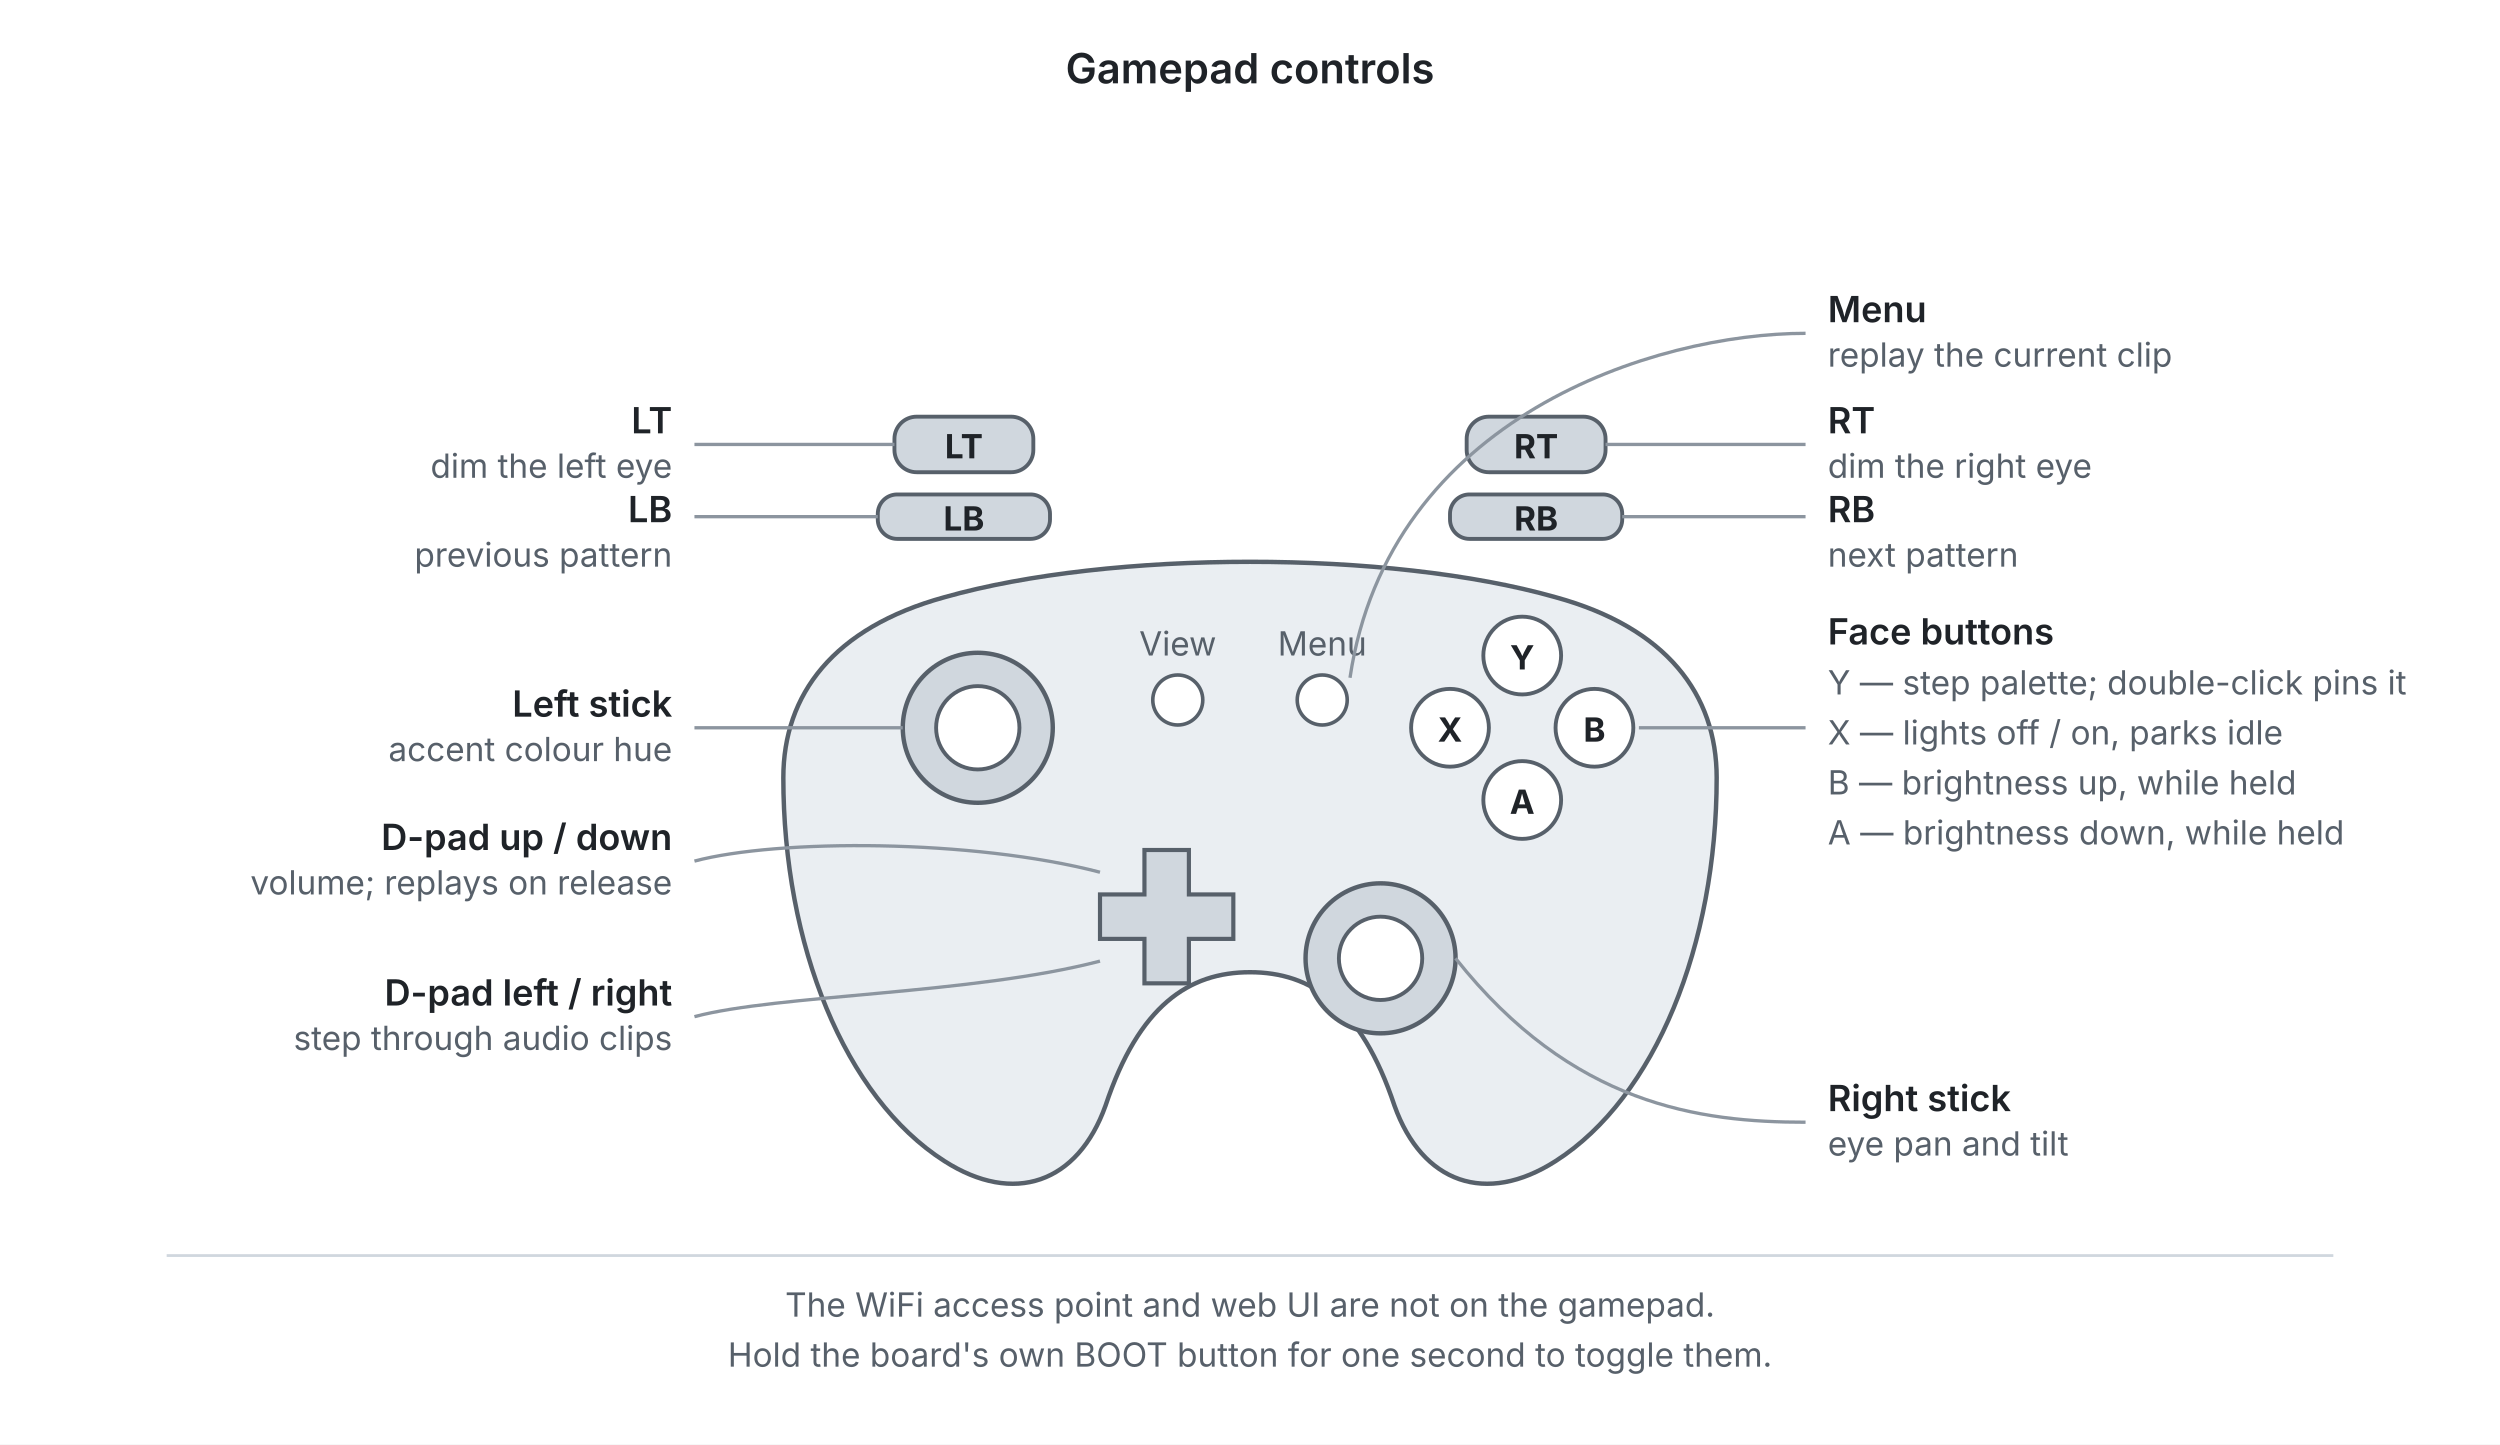
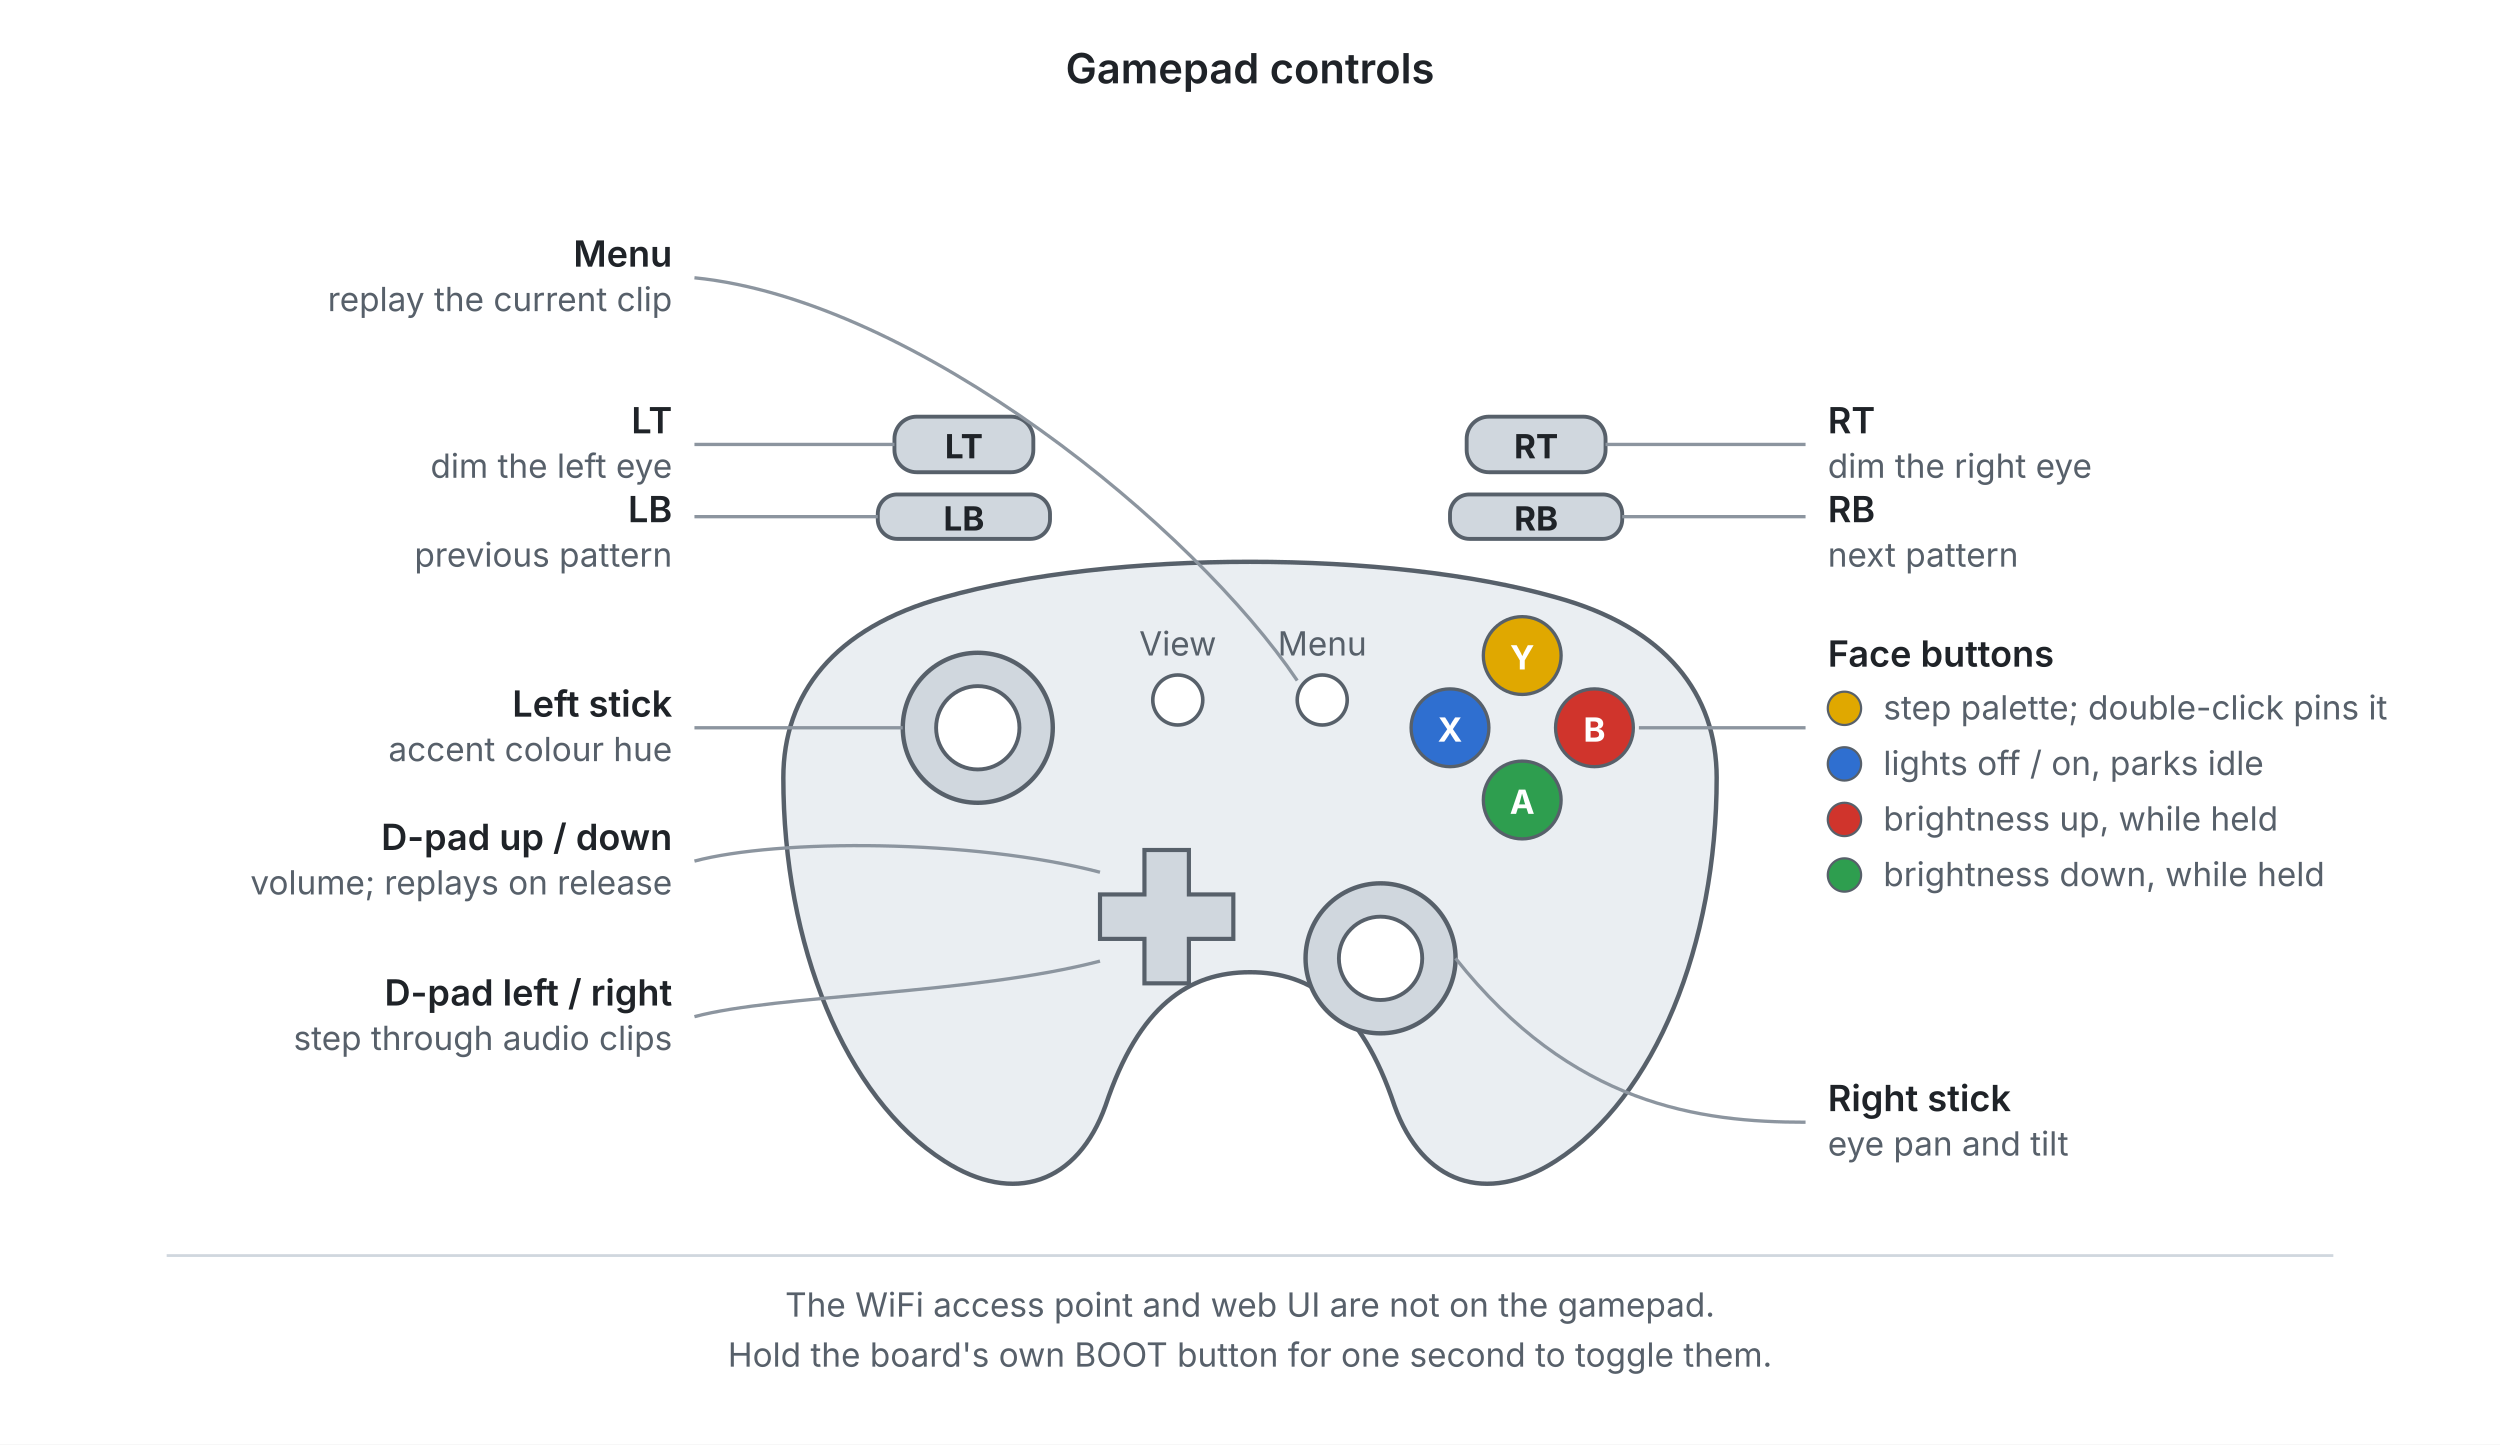
<svg xmlns="http://www.w3.org/2000/svg" viewBox="0 0 900 520" width="900" height="520" role="img" aria-labelledby="title desc">
  <style>
  .bg   { fill: #ffffff; }
  .pad  { fill: #eaeef2; stroke: #57606a; }
  .ctl  { fill: #ffffff; stroke: #57606a; }
  .ctl2 { fill: #d0d7de; stroke: #57606a; }
  .lead { stroke: #8c959f; fill: none; }
  .t1   { fill: #1f2328; font: 600 13px system-ui, -apple-system, "Segoe UI", sans-serif; }
  .t2   { fill: #57606a; font: 400 12px system-ui, -apple-system, "Segoe UI", sans-serif; }
  .tb   { fill: #1f2328; font: 700 12px system-ui, -apple-system, "Segoe UI", sans-serif; }
+   .tw   { fill: #ffffff; font: 700 12px system-ui, -apple-system, "Segoe UI", sans-serif; }
  .hd   { fill: #1f2328; font: 600 15px system-ui, -apple-system, "Segoe UI", sans-serif; }
  .note { fill: #57606a; font: 400 12px system-ui, -apple-system, "Segoe UI", sans-serif; }
  .rule { stroke: #d0d7de; }
+   .bY   { fill: #E0A800; }
+   .bX   { fill: #2F6FD0; }
+   .bB   { fill: #D0342C; }
+   .bA   { fill: #2E9E4F; }
  @media (prefers-color-scheme: dark) {
    .bg   { fill: #0d1117; }
    .pad  { fill: #21262d; stroke: #8b949e; }
    .ctl  { fill: #0d1117; stroke: #8b949e; }
    .ctl2 { fill: #30363d; stroke: #8b949e; }
    .lead { stroke: #6e7681; }
    .t1   { fill: #e6edf3; }
    .t2   { fill: #9198a1; }
    .tb   { fill: #e6edf3; }
    .hd   { fill: #e6edf3; }
    .note { fill: #9198a1; }
    .rule { stroke: #30363d; }
+     .bY   { fill: #F0BC2E; }
+     .bX   { fill: #4A8BE8; }
+     .bB   { fill: #E4544C; }
+     .bA   { fill: #3CB863; }
  }
</style>
  <rect class="bg" x="0" y="0" width="900" height="520" />
  <text class="hd" x="450" y="30" text-anchor="middle">Gamepad controls</text>
  <path class="pad" stroke-width="1.6" d="M 340 215 C 400 198, 500 198, 560 215 C 600 226, 618 250, 618 280 C 618 340, 596 395, 560 418 C 535 434, 512 426, 502 398 C 490 362, 472 350, 450 350 C 428 350, 410 362, 398 398 C 388 426, 365 434, 340 418 C 304 395, 282 340, 282 280 C 282 250, 300 226, 340 215 Z" />
  <rect class="ctl2" x="322" y="150" width="50" height="20" rx="8" stroke-width="1.4" />
  <rect class="ctl2" x="528" y="150" width="50" height="20" rx="8" stroke-width="1.4" />
  <text class="tb" x="347" y="165" text-anchor="middle">LT</text>
  <text class="tb" x="553" y="165" text-anchor="middle">RT</text>
  <rect class="ctl2" x="316" y="178" width="62" height="16" rx="7" stroke-width="1.4" />
  <rect class="ctl2" x="522" y="178" width="62" height="16" rx="7" stroke-width="1.4" />
  <text class="tb" x="347" y="191" text-anchor="middle">LB</text>
  <text class="tb" x="553" y="191" text-anchor="middle">RB</text>
  <circle class="ctl2" cx="352" cy="262" r="27" stroke-width="1.6" />
  <circle class="ctl" cx="352" cy="262" r="15" stroke-width="1.4" />
  <circle class="ctl2" cx="497" cy="345" r="27" stroke-width="1.6" />
  <circle class="ctl" cx="497" cy="345" r="15" stroke-width="1.4" />
  <path class="ctl2" stroke-width="1.5" d="M 396 322 h 16 v -16 h 16 v 16 h 16 v 16 h -16 v 16 h -16 v -16 h -16 z" />
-   <circle class="ctl" cx="548" cy="236" r="14" stroke-width="1.4" />
-   <circle class="ctl" cx="522" cy="262" r="14" stroke-width="1.4" />
-   <circle class="ctl" cx="574" cy="262" r="14" stroke-width="1.4" />
-   <circle class="ctl" cx="548" cy="288" r="14" stroke-width="1.4" />
-   <text class="tb" x="548" y="241" text-anchor="middle">Y</text>
-   <text class="tb" x="522" y="267" text-anchor="middle">X</text>
-   <text class="tb" x="574" y="267" text-anchor="middle">B</text>
-   <text class="tb" x="548" y="293" text-anchor="middle">A</text>
+   <circle class="bY" cx="548" cy="236" r="14" stroke="#57606a" stroke-width="1.2" />
+   <circle class="bX" cx="522" cy="262" r="14" stroke="#57606a" stroke-width="1.2" />
+   <circle class="bB" cx="574" cy="262" r="14" stroke="#57606a" stroke-width="1.2" />
+   <circle class="bA" cx="548" cy="288" r="14" stroke="#57606a" stroke-width="1.2" />
+   <text class="tw" x="548" y="241" text-anchor="middle">Y</text>
+   <text class="tw" x="522" y="267" text-anchor="middle">X</text>
+   <text class="tw" x="574" y="267" text-anchor="middle">B</text>
+   <text class="tw" x="548" y="293" text-anchor="middle">A</text>
  <circle class="ctl" cx="424" cy="252" r="9" stroke-width="1.3" />
  <circle class="ctl" cx="476" cy="252" r="9" stroke-width="1.3" />
  <text class="t2" x="424" y="236" text-anchor="middle" font-size="9">View</text>
  <text class="t2" x="476" y="236" text-anchor="middle" font-size="9">Menu</text>
  <g class="lead" stroke-width="1.2">
+     <path d="M 467 245 C 430 190, 330 108, 250 100" />
    <path d="M 322 160 H 250" />
    <path d="M 316 186 H 250" />
    <path d="M 325 262 H 250" />
    <path d="M 396 314 C 350 302, 280 302, 250 310" />
    <path d="M 396 346 C 350 358, 280 358, 250 366" />
    <path d="M 578 160 H 650" />
    <path d="M 584 186 H 650" />
-     <path d="M 486 244 C 500 150, 596 120, 650 120" />
    <path d="M 590 262 H 650" />
    <path d="M 524 345 C 566 398, 612 404, 650 404" />
  </g>
+   <text class="t1" x="242" y="96" text-anchor="end">Menu</text>
+   <text class="t2" x="242" y="112" text-anchor="end">replay the current clip</text>
  <text class="t1" x="242" y="156" text-anchor="end">LT</text>
  <text class="t2" x="242" y="172" text-anchor="end">dim the left eye</text>
  <text class="t1" x="242" y="188" text-anchor="end">LB</text>
  <text class="t2" x="242" y="204" text-anchor="end">previous pattern</text>
  <text class="t1" x="242" y="258" text-anchor="end">Left stick</text>
  <text class="t2" x="242" y="274" text-anchor="end">accent colour hue</text>
  <text class="t1" x="242" y="306" text-anchor="end">D-pad up / down</text>
  <text class="t2" x="242" y="322" text-anchor="end">volume; replays on release</text>
  <text class="t1" x="242" y="362" text-anchor="end">D-pad left / right</text>
  <text class="t2" x="242" y="378" text-anchor="end">step through audio clips</text>
-   <text class="t1" x="658" y="116" text-anchor="start">Menu</text>
-   <text class="t2" x="658" y="132" text-anchor="start">replay the current clip</text>
  <text class="t1" x="658" y="156" text-anchor="start">RT</text>
  <text class="t2" x="658" y="172" text-anchor="start">dim the right eye</text>
  <text class="t1" x="658" y="188" text-anchor="start">RB</text>
  <text class="t2" x="658" y="204" text-anchor="start">next pattern</text>
-   <text class="t1" x="658" y="232" text-anchor="start">Face buttons</text>
-   <text class="t2" x="658" y="250" text-anchor="start">Y — step palette; double-click pins it</text>
-   <text class="t2" x="658" y="268" text-anchor="start">X — lights off / on, parks idle</text>
-   <text class="t2" x="658" y="286" text-anchor="start">B — brightness up, while held</text>
-   <text class="t2" x="658" y="304" text-anchor="start">A — brightness down, while held</text>
+   <text class="t1" x="658" y="240" text-anchor="start">Face buttons</text>
+   <circle class="bY" cx="664" cy="255" r="6" stroke="#57606a" stroke-width="0.8" />
+   <text class="t2" x="678" y="259" text-anchor="start">step palette; double-click pins it</text>
+   <circle class="bX" cx="664" cy="275" r="6" stroke="#57606a" stroke-width="0.8" />
+   <text class="t2" x="678" y="279" text-anchor="start">lights off / on, parks idle</text>
+   <circle class="bB" cx="664" cy="295" r="6" stroke="#57606a" stroke-width="0.8" />
+   <text class="t2" x="678" y="299" text-anchor="start">brightness up, while held</text>
+   <circle class="bA" cx="664" cy="315" r="6" stroke="#57606a" stroke-width="0.8" />
+   <text class="t2" x="678" y="319" text-anchor="start">brightness down, while held</text>
  <text class="t1" x="658" y="400" text-anchor="start">Right stick</text>
  <text class="t2" x="658" y="416" text-anchor="start">eye pan and tilt</text>
  <line class="rule" x1="60" y1="452" x2="840" y2="452" stroke-width="1" />
  <text class="note" x="450" y="474" text-anchor="middle">The WiFi access point and web UI are not on the gamepad.</text>
  <text class="note" x="450" y="492" text-anchor="middle">Hold the board's own BOOT button for one second to toggle them.</text>
</svg>
